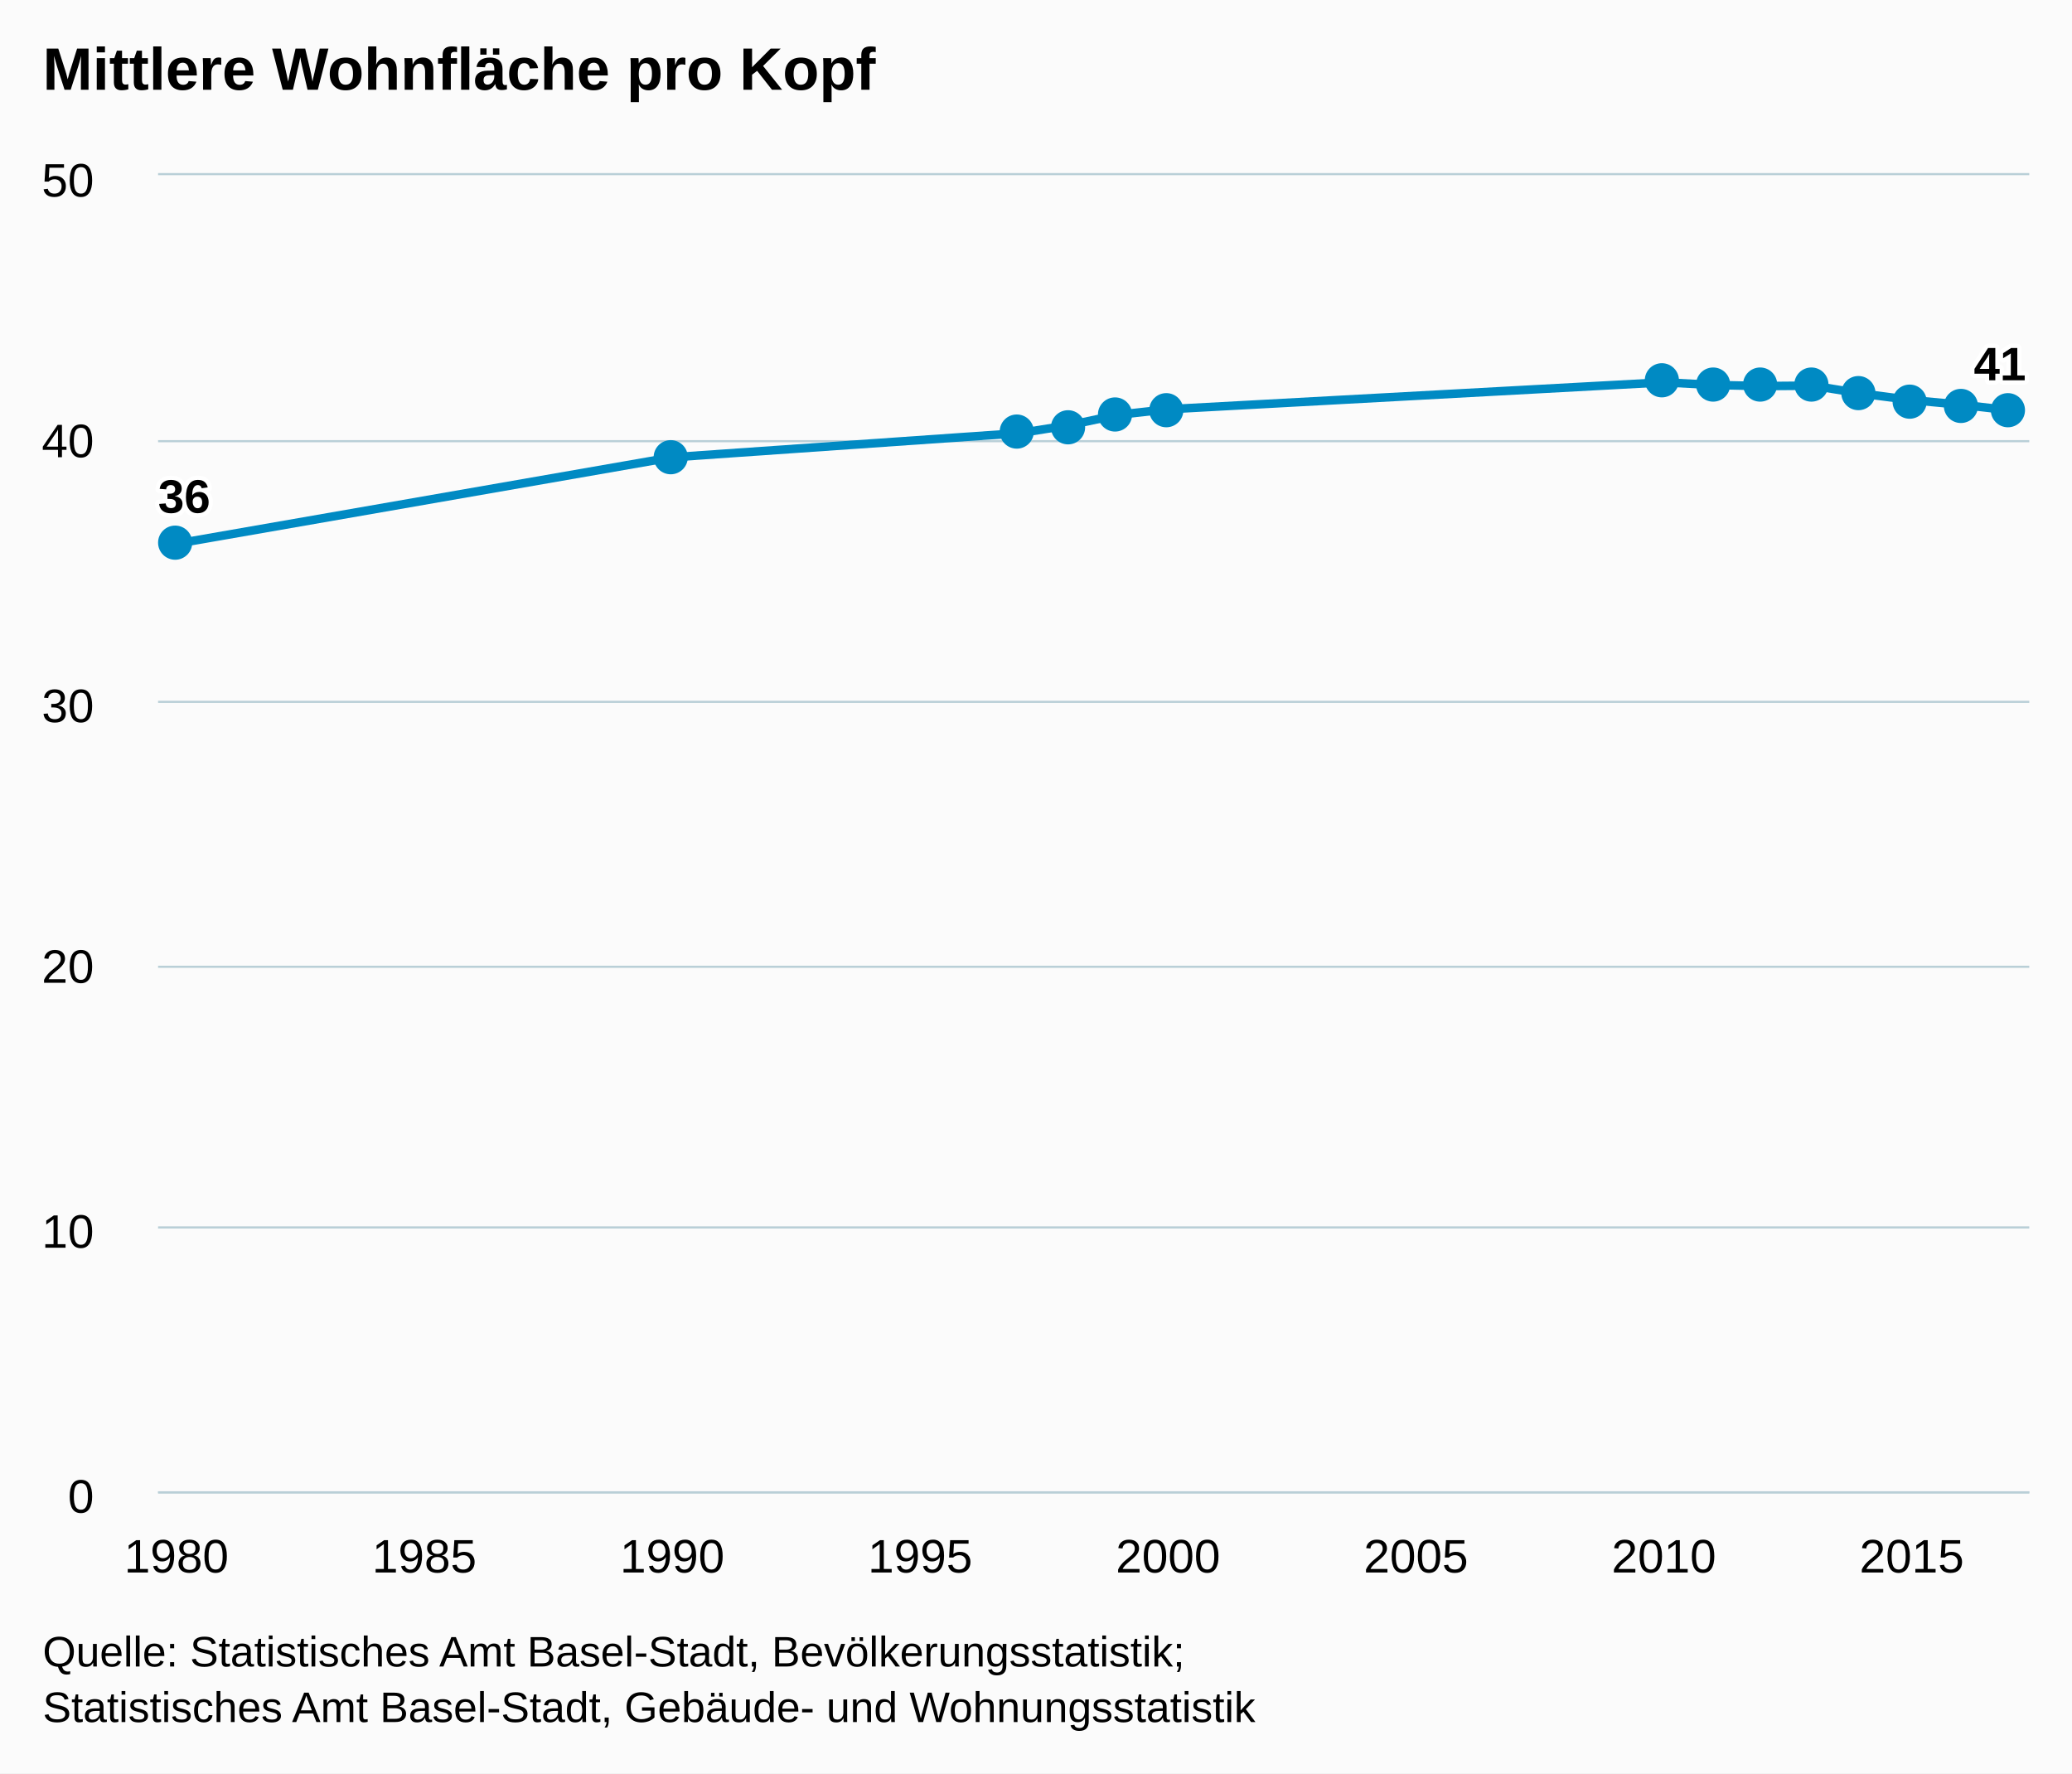
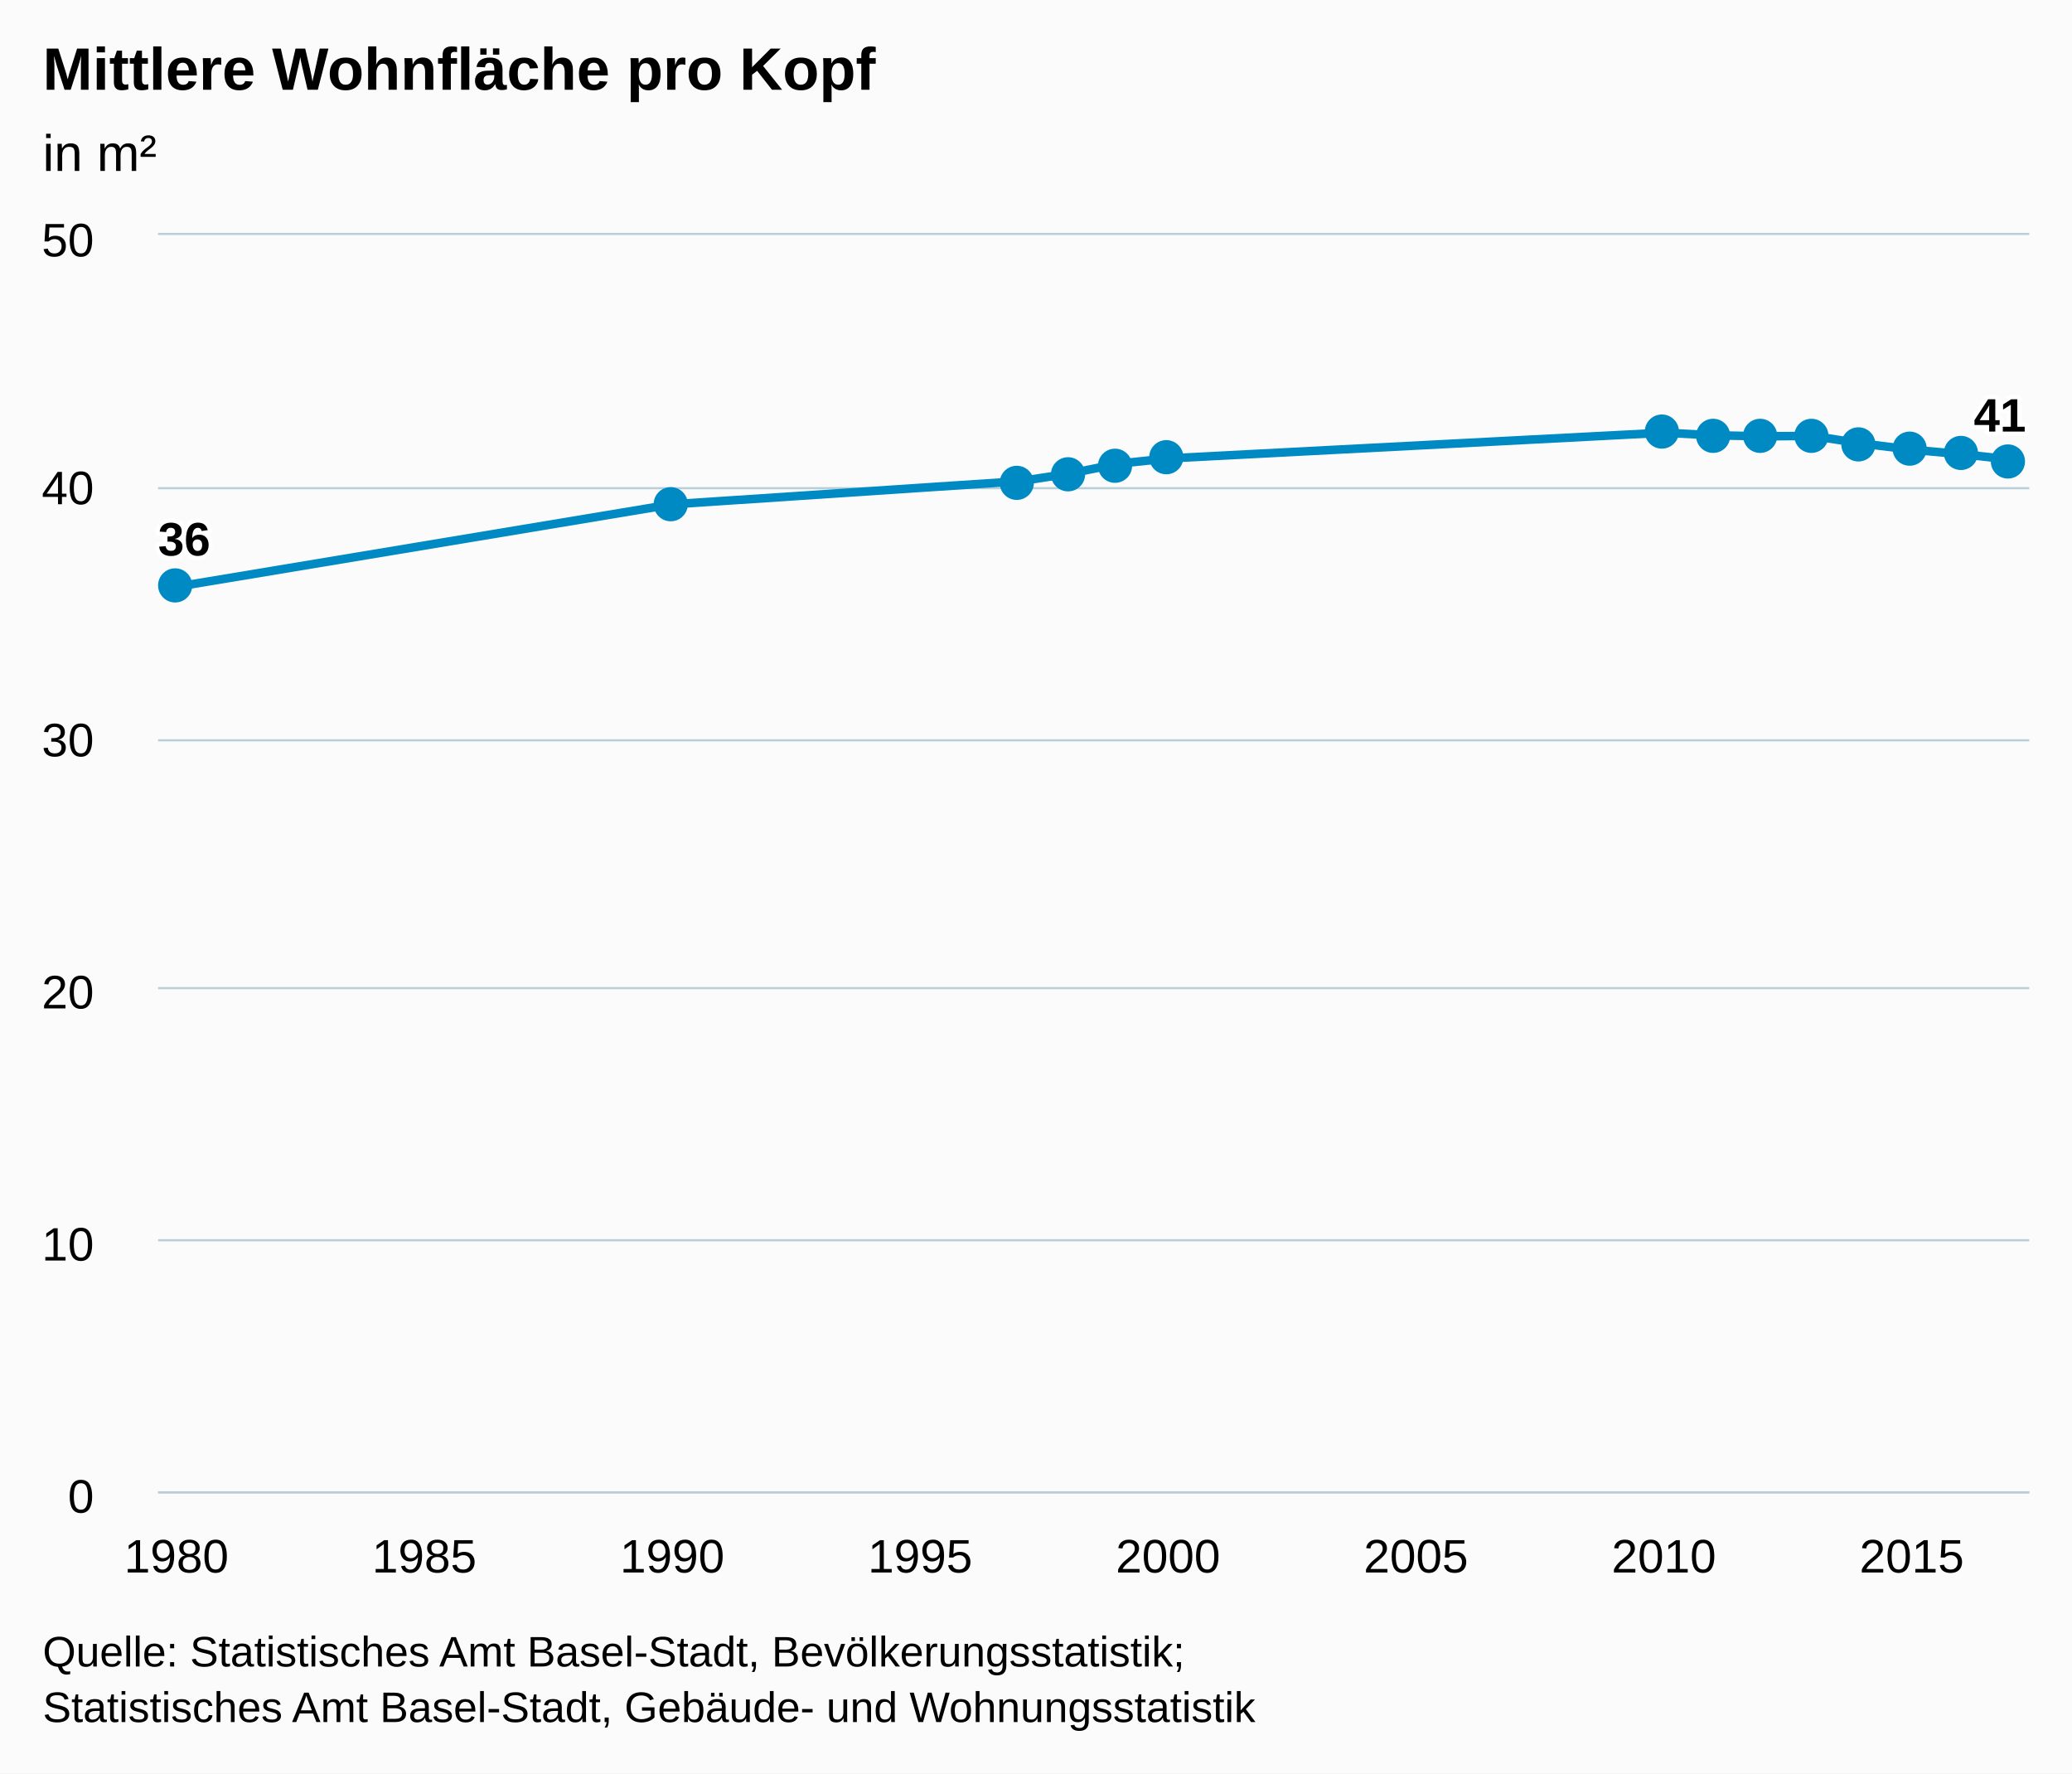
<svg xmlns="http://www.w3.org/2000/svg" version="1.1" class="highcharts-root" style="font-family:arial;font-size:12px;" viewBox="0 0 485 415">
  <defs>
    <clipPath>
-       <rect x="0" y="0" width="438" height="308" fill="none" />
+       <rect x="0" y="0" width="438" height="294" fill="none" />
    </clipPath>
    <clipPath id="a">
-       <rect x="0" y="0" width="438" height="308" fill="none" />
+       <rect x="0" y="0" width="438" height="294" fill="none" />
    </clipPath>
  </defs>
  <rect fill="#fbfbfb" class="highcharts-background" x="0" y="0" width="485" height="415" rx="0" ry="0" />
-   <rect fill="none" class="highcharts-plot-background" x="37" y="41" width="438" height="308" />
+   <rect fill="none" class="highcharts-plot-background" x="37" y="55" width="438" height="294" />
  <g class="highcharts-pane-group" />
  <g class="highcharts-grid highcharts-xaxis-grid ">
-     <path fill="none" class="highcharts-grid-line" d="M 40.5 41 L 40.5 349" opacity="1" />
-     <path fill="none" class="highcharts-grid-line" d="M 98.5 41 L 98.5 349" opacity="1" />
-     <path fill="none" class="highcharts-grid-line" d="M 156.5 41 L 156.5 349" opacity="1" />
-     <path fill="none" class="highcharts-grid-line" d="M 214.5 41 L 214.5 349" opacity="1" />
-     <path fill="none" class="highcharts-grid-line" d="M 272.5 41 L 272.5 349" opacity="1" />
-     <path fill="none" class="highcharts-grid-line" d="M 330.5 41 L 330.5 349" opacity="1" />
-     <path fill="none" class="highcharts-grid-line" d="M 388.5 41 L 388.5 349" opacity="1" />
-     <path fill="none" class="highcharts-grid-line" d="M 446.5 41 L 446.5 349" opacity="1" />
+     <path fill="none" class="highcharts-grid-line" d="M 40.5 55 L 40.5 349" opacity="1" />
+     <path fill="none" class="highcharts-grid-line" d="M 98.5 55 L 98.5 349" opacity="1" />
+     <path fill="none" class="highcharts-grid-line" d="M 156.5 55 L 156.5 349" opacity="1" />
+     <path fill="none" class="highcharts-grid-line" d="M 214.5 55 L 214.5 349" opacity="1" />
+     <path fill="none" class="highcharts-grid-line" d="M 272.5 55 L 272.5 349" opacity="1" />
+     <path fill="none" class="highcharts-grid-line" d="M 330.5 55 L 330.5 349" opacity="1" />
+     <path fill="none" class="highcharts-grid-line" d="M 388.5 55 L 388.5 349" opacity="1" />
+     <path fill="none" class="highcharts-grid-line" d="M 446.5 55 L 446.5 349" opacity="1" />
  </g>
  <g class="highcharts-grid highcharts-yaxis-grid ">
    <path fill="none" stroke="#B9CFD7" stroke-width="0.5" class="highcharts-grid-line" d="M 37 349.25 L 475 349.25" opacity="1" />
-     <path fill="none" stroke="#B9CFD7" stroke-width="0.5" class="highcharts-grid-line" d="M 37 287.25 L 475 287.25" opacity="1" />
-     <path fill="none" stroke="#B9CFD7" stroke-width="0.5" class="highcharts-grid-line" d="M 37 226.25 L 475 226.25" opacity="1" />
-     <path fill="none" stroke="#B9CFD7" stroke-width="0.5" class="highcharts-grid-line" d="M 37 164.25 L 475 164.25" opacity="1" />
-     <path fill="none" stroke="#B9CFD7" stroke-width="0.5" class="highcharts-grid-line" d="M 37 103.25 L 475 103.25" opacity="1" />
-     <path fill="none" stroke="#B9CFD7" stroke-width="0.5" class="highcharts-grid-line" d="M 37 40.75 L 475 40.75" opacity="1" />
+     <path fill="none" stroke="#B9CFD7" stroke-width="0.5" class="highcharts-grid-line" d="M 37 290.25 L 475 290.25" opacity="1" />
+     <path fill="none" stroke="#B9CFD7" stroke-width="0.5" class="highcharts-grid-line" d="M 37 231.25 L 475 231.25" opacity="1" />
+     <path fill="none" stroke="#B9CFD7" stroke-width="0.5" class="highcharts-grid-line" d="M 37 173.25 L 475 173.25" opacity="1" />
+     <path fill="none" stroke="#B9CFD7" stroke-width="0.5" class="highcharts-grid-line" d="M 37 114.25 L 475 114.25" opacity="1" />
+     <path fill="none" stroke="#B9CFD7" stroke-width="0.5" class="highcharts-grid-line" d="M 37 54.75 L 475 54.75" opacity="1" />
  </g>
-   <rect fill="none" class="highcharts-plot-border" x="37" y="41" width="438" height="308" />
+   <rect fill="none" class="highcharts-plot-border" x="37" y="55" width="438" height="294" />
  <g class="highcharts-axis highcharts-xaxis ">
    <path fill="none" class="highcharts-axis-line" stroke="#B9CFD7" stroke-width="0.5" d="M 37 349.25 L 475 349.25" />
  </g>
  <g class="highcharts-axis highcharts-yaxis ">
-     <path fill="none" class="highcharts-axis-line" d="M 37 41 L 37 349" />
+     <path fill="none" class="highcharts-axis-line" d="M 37 55 L 37 349" />
  </g>
  <g class="highcharts-series-group">
-     <g class="highcharts-series highcharts-series-0 highcharts-line-series highcharts-color-undefined " transform="translate(37,41) scale(1 1)" clip-path="url(#a)">
-       <path fill="none" d="M 4.294 86.24 L 120.351 66.019 L 201.591 60.368 L 213.197 58.52 L 224.803 56.056 L 236.409 54.773 L 352.466 48.469 L 364.072 49.098 L 375.677 49.347 L 387.283 49.253 L 398.889 51.128 L 410.494 52.638 L 422.1 53.721 L 433.706 55.049" class="highcharts-graph" stroke="#008AC3" stroke-width="2" stroke-linejoin="round" stroke-linecap="round" />
+     <g class="highcharts-series highcharts-series-0 highcharts-line-series highcharts-color-undefined " transform="translate(37,55) scale(1 1)" clip-path="url(#a)">
+       <path fill="none" d="M 4.294 82.32 L 120.351 63.018 L 201.591 57.624 L 213.197 55.86 L 224.803 53.508 L 236.409 52.284 L 352.466 46.266 L 364.072 46.867 L 375.677 47.104 L 387.283 47.014 L 398.889 48.804 L 410.494 50.246 L 422.1 51.279 L 433.706 52.546" class="highcharts-graph" stroke="#008AC3" stroke-width="2" stroke-linejoin="round" stroke-linecap="round" />
    </g>
-     <g class="highcharts-markers highcharts-series-0 highcharts-line-series highcharts-color-undefined " transform="translate(37,41) scale(1 1)" clip-path="none">
-       <path fill="#008AC3" d="M 8 86 A 4 4 0 1 1 8 85.996 Z" class="highcharts-point" />
-       <path fill="#008AC3" d="M 124 66 A 4 4 0 1 1 124 65.996 Z" class="highcharts-point" />
-       <path fill="#008AC3" d="M 205 60 A 4 4 0 1 1 205 59.996 Z" class="highcharts-point" />
-       <path fill="#008AC3" d="M 217 59 A 4 4 0 1 1 217 58.996 Z" class="highcharts-point" />
-       <path fill="#008AC3" d="M 228 56 A 4 4 0 1 1 228 55.996 Z" class="highcharts-point" />
-       <path fill="#008AC3" d="M 240 55 A 4 4 0 1 1 240 54.996 Z" class="highcharts-point" />
-       <path fill="#008AC3" d="M 356 48 A 4 4 0 1 1 356 47.996 Z" class="highcharts-point" />
-       <path fill="#008AC3" d="M 368 49 A 4 4 0 1 1 368 48.996 Z" class="highcharts-point" />
-       <path fill="#008AC3" d="M 379 49 A 4 4 0 1 1 379 48.996 Z" class="highcharts-point" />
-       <path fill="#008AC3" d="M 391 49 A 4 4 0 1 1 391 48.996 Z" class="highcharts-point" />
-       <path fill="#008AC3" d="M 402 51 A 4 4 0 1 1 402 50.996 Z" class="highcharts-point" />
-       <path fill="#008AC3" d="M 414 53 A 4 4 0 1 1 414 52.996 Z" class="highcharts-point" />
-       <path fill="#008AC3" d="M 426 54 A 4 4 0 1 1 426 53.996 Z" class="highcharts-point" />
-       <path fill="#008AC3" d="M 437 55 A 4 4 0 1 1 437 54.996 Z" class="highcharts-point" />
+     <g class="highcharts-markers highcharts-series-0 highcharts-line-series highcharts-color-undefined " transform="translate(37,55) scale(1 1)" clip-path="none">
+       <path fill="#008AC3" d="M 8 82 A 4 4 0 1 1 8 81.996 Z" class="highcharts-point" />
+       <path fill="#008AC3" d="M 124 63 A 4 4 0 1 1 124 62.996 Z" class="highcharts-point" />
+       <path fill="#008AC3" d="M 205 58 A 4 4 0 1 1 205 57.996 Z" class="highcharts-point" />
+       <path fill="#008AC3" d="M 217 56 A 4 4 0 1 1 217 55.996 Z" class="highcharts-point" />
+       <path fill="#008AC3" d="M 228 54 A 4 4 0 1 1 228 53.996 Z" class="highcharts-point" />
+       <path fill="#008AC3" d="M 240 52 A 4 4 0 1 1 240 51.996 Z" class="highcharts-point" />
+       <path fill="#008AC3" d="M 356 46 A 4 4 0 1 1 356 45.996 Z" class="highcharts-point" />
+       <path fill="#008AC3" d="M 368 47 A 4 4 0 1 1 368 46.996 Z" class="highcharts-point" />
+       <path fill="#008AC3" d="M 379 47 A 4 4 0 1 1 379 46.996 Z" class="highcharts-point" />
+       <path fill="#008AC3" d="M 391 47 A 4 4 0 1 1 391 46.996 Z" class="highcharts-point" />
+       <path fill="#008AC3" d="M 402 49 A 4 4 0 1 1 402 48.996 Z" class="highcharts-point" />
+       <path fill="#008AC3" d="M 414 50 A 4 4 0 1 1 414 49.996 Z" class="highcharts-point" />
+       <path fill="#008AC3" d="M 426 51 A 4 4 0 1 1 426 50.996 Z" class="highcharts-point" />
+       <path fill="#008AC3" d="M 437 53 A 4 4 0 1 1 437 52.996 Z" class="highcharts-point" />
    </g>
  </g>
  <text x="10" text-anchor="start" class="highcharts-title" style="color:#000000;font-size:14px;font-weight:bold;fill:#000000;" y="21">
    <tspan>Mittlere Wohnfläche pro Kopf</tspan>
  </text>
-   <g class="highcharts-data-labels highcharts-series-0 highcharts-line-series highcharts-color-undefined " visibility="visible" transform="translate(37,41) scale(1 1)">
-     <g class="highcharts-label highcharts-data-label highcharts-data-label-color-undefined " transform="translate(-5,63)">
+   <text x="10" text-anchor="start" class="highcharts-subtitle" style="color:#000000;font-size:12px;font-weight:normal;font-family:arial;fill:#000000;" y="40">
+     <tspan>in m²</tspan>
+   </text>
+   <g class="highcharts-data-labels highcharts-series-0 highcharts-line-series highcharts-color-undefined " visibility="visible" transform="translate(37,55) scale(1 1)">
+     <g class="highcharts-label highcharts-data-label highcharts-data-label-color-undefined " transform="translate(-5,59)">
      <text x="5" style="font-size:11px;font-weight:bold;color:#000000;fill:#000000;" y="16">
        <tspan x="5" y="16" class="highcharts-text-outline" fill="#FFFFFF" stroke="#FFFFFF" stroke-width="2px" stroke-linejoin="round">36</tspan>
        <tspan x="5" y="16">36</tspan>
      </text>
    </g>
-     <g class="highcharts-label highcharts-data-label highcharts-data-label-color-undefined " transform="translate(115,56)">
+     <g class="highcharts-label highcharts-data-label highcharts-data-label-color-undefined " transform="translate(115,53)">
      <text x="5" style="font-size:11px;font-weight:bold;color:#000000;fill:#000000;" y="16" />
    </g>
-     <g class="highcharts-label highcharts-data-label highcharts-data-label-color-undefined " transform="translate(197,50)">
+     <g class="highcharts-label highcharts-data-label highcharts-data-label-color-undefined " transform="translate(197,48)">
      <text x="5" style="font-size:11px;font-weight:bold;color:#000000;fill:#000000;" y="16" />
    </g>
-     <g class="highcharts-label highcharts-data-label highcharts-data-label-color-undefined " transform="translate(208,49)">
+     <g class="highcharts-label highcharts-data-label highcharts-data-label-color-undefined " transform="translate(208,46)">
      <text x="5" style="font-size:11px;font-weight:bold;color:#000000;fill:#000000;" y="16" />
    </g>
-     <g class="highcharts-label highcharts-data-label highcharts-data-label-color-undefined " transform="translate(220,46)">
+     <g class="highcharts-label highcharts-data-label highcharts-data-label-color-undefined " transform="translate(220,44)">
      <text x="5" style="font-size:11px;font-weight:bold;color:#000000;fill:#000000;" y="16" />
    </g>
-     <g class="highcharts-label highcharts-data-label highcharts-data-label-color-undefined " transform="translate(231,45)">
+     <g class="highcharts-label highcharts-data-label highcharts-data-label-color-undefined " transform="translate(231,42)">
      <text x="5" style="font-size:11px;font-weight:bold;color:#000000;fill:#000000;" y="16" />
    </g>
-     <g class="highcharts-label highcharts-data-label highcharts-data-label-color-undefined " transform="translate(347,38)">
+     <g class="highcharts-label highcharts-data-label highcharts-data-label-color-undefined " transform="translate(347,36)">
      <text x="5" style="font-size:11px;font-weight:bold;color:#000000;fill:#000000;" y="16" />
    </g>
-     <g class="highcharts-label highcharts-data-label highcharts-data-label-color-undefined " transform="translate(359,39)">
+     <g class="highcharts-label highcharts-data-label highcharts-data-label-color-undefined " transform="translate(359,37)">
      <text x="5" style="font-size:11px;font-weight:bold;color:#000000;fill:#000000;" y="16" />
    </g>
-     <g class="highcharts-label highcharts-data-label highcharts-data-label-color-undefined " transform="translate(371,39)">
+     <g class="highcharts-label highcharts-data-label highcharts-data-label-color-undefined " transform="translate(371,37)">
      <text x="5" style="font-size:11px;font-weight:bold;color:#000000;fill:#000000;" y="16" />
    </g>
-     <g class="highcharts-label highcharts-data-label highcharts-data-label-color-undefined " transform="translate(382,39)">
+     <g class="highcharts-label highcharts-data-label highcharts-data-label-color-undefined " transform="translate(382,37)">
      <text x="5" style="font-size:11px;font-weight:bold;color:#000000;fill:#000000;" y="16" />
    </g>
-     <g class="highcharts-label highcharts-data-label highcharts-data-label-color-undefined " transform="translate(394,41)">
+     <g class="highcharts-label highcharts-data-label highcharts-data-label-color-undefined " transform="translate(394,39)">
      <text x="5" style="font-size:11px;font-weight:bold;color:#000000;fill:#000000;" y="16" />
    </g>
-     <g class="highcharts-label highcharts-data-label highcharts-data-label-color-undefined " transform="translate(405,43)">
+     <g class="highcharts-label highcharts-data-label highcharts-data-label-color-undefined " transform="translate(405,40)">
      <text x="5" style="font-size:11px;font-weight:bold;color:#000000;fill:#000000;" y="16" />
    </g>
-     <g class="highcharts-label highcharts-data-label highcharts-data-label-color-undefined " transform="translate(417,44)">
+     <g class="highcharts-label highcharts-data-label highcharts-data-label-color-undefined " transform="translate(417,41)">
      <text x="5" style="font-size:11px;font-weight:bold;color:#000000;fill:#000000;" y="16" />
    </g>
-     <g class="highcharts-label highcharts-data-label highcharts-data-label-color-undefined " transform="translate(420,32)">
+     <g class="highcharts-label highcharts-data-label highcharts-data-label-color-undefined " transform="translate(420,30)">
      <text x="5" style="font-size:11px;font-weight:bold;color:#000000;fill:#000000;" y="16">
        <tspan x="5" y="16" class="highcharts-text-outline" fill="#FFFFFF" stroke="#FFFFFF" stroke-width="2px" stroke-linejoin="round">41</tspan>
        <tspan x="5" y="16">41</tspan>
      </text>
    </g>
  </g>
  <g class="highcharts-axis-labels highcharts-xaxis-labels ">
    <text x="41.294" style="color:#000000;cursor:default;font-size:11px;fill:#000000;" text-anchor="middle" transform="translate(0,0)" y="368" opacity="1">
      1980
    </text>
    <text x="99.323" style="color:#000000;cursor:default;font-size:11px;fill:#000000;" text-anchor="middle" transform="translate(0,0)" y="368" opacity="1">
      1985
    </text>
    <text x="157.351" style="color:#000000;cursor:default;font-size:11px;fill:#000000;" text-anchor="middle" transform="translate(0,0)" y="368" opacity="1">
      1990
    </text>
    <text x="215.38" style="color:#000000;cursor:default;font-size:11px;fill:#000000;" text-anchor="middle" transform="translate(0,0)" y="368" opacity="1">
      1995
    </text>
    <text x="273.409" style="color:#000000;cursor:default;font-size:11px;fill:#000000;" text-anchor="middle" transform="translate(0,0)" y="368" opacity="1">
      2000
    </text>
    <text x="331.437" style="color:#000000;cursor:default;font-size:11px;fill:#000000;" text-anchor="middle" transform="translate(0,0)" y="368" opacity="1">
      2005
    </text>
    <text x="389.466" style="color:#000000;cursor:default;font-size:11px;fill:#000000;" text-anchor="middle" transform="translate(0,0)" y="368" opacity="1">
      2010
    </text>
    <text x="447.494" style="color:#000000;cursor:default;font-size:11px;fill:#000000;" text-anchor="middle" transform="translate(0,0)" y="368" opacity="1">
      2015
    </text>
  </g>
  <g class="highcharts-axis-labels highcharts-yaxis-labels ">
    <text x="22" style="color:#000000;cursor:default;font-size:11px;fill:#000000;" text-anchor="end" transform="translate(0,0)" y="354" opacity="1">
      <tspan>0</tspan>
    </text>
-     <text x="22" style="color:#000000;cursor:default;font-size:11px;fill:#000000;" text-anchor="end" transform="translate(0,0)" y="292" opacity="1">
+     <text x="22" style="color:#000000;cursor:default;font-size:11px;fill:#000000;" text-anchor="end" transform="translate(0,0)" y="295" opacity="1">
      <tspan>10</tspan>
    </text>
-     <text x="22" style="color:#000000;cursor:default;font-size:11px;fill:#000000;" text-anchor="end" transform="translate(0,0)" y="230" opacity="1">
+     <text x="22" style="color:#000000;cursor:default;font-size:11px;fill:#000000;" text-anchor="end" transform="translate(0,0)" y="236" opacity="1">
      <tspan>20</tspan>
    </text>
-     <text x="22" style="color:#000000;cursor:default;font-size:11px;fill:#000000;" text-anchor="end" transform="translate(0,0)" y="169" opacity="1">
+     <text x="22" style="color:#000000;cursor:default;font-size:11px;fill:#000000;" text-anchor="end" transform="translate(0,0)" y="177" opacity="1">
      <tspan>30</tspan>
    </text>
-     <text x="22" style="color:#000000;cursor:default;font-size:11px;fill:#000000;" text-anchor="end" transform="translate(0,0)" y="107" opacity="1">
+     <text x="22" style="color:#000000;cursor:default;font-size:11px;fill:#000000;" text-anchor="end" transform="translate(0,0)" y="118" opacity="1">
      <tspan>40</tspan>
    </text>
-     <text x="22" style="color:#000000;cursor:default;font-size:11px;fill:#000000;" text-anchor="end" transform="translate(0,0)" y="46" opacity="1">
+     <text x="22" style="color:#000000;cursor:default;font-size:11px;fill:#000000;" text-anchor="end" transform="translate(0,0)" y="60" opacity="1">
      <tspan>50</tspan>
    </text>
  </g>
  <text x="10" class="highcharts-credits" text-anchor="start" style="cursor:default;color:#000000;font-size:10px;fill:#000000;" y="390">
    <tspan>Quelle: Statistisches Amt Basel-Stadt, Bevölkerungsstatistik;</tspan>
    <tspan x="10" dy="13">Statistisches Amt Basel-Stadt, Gebäude- und Wohnungsstatistik</tspan>
  </text>
</svg>
